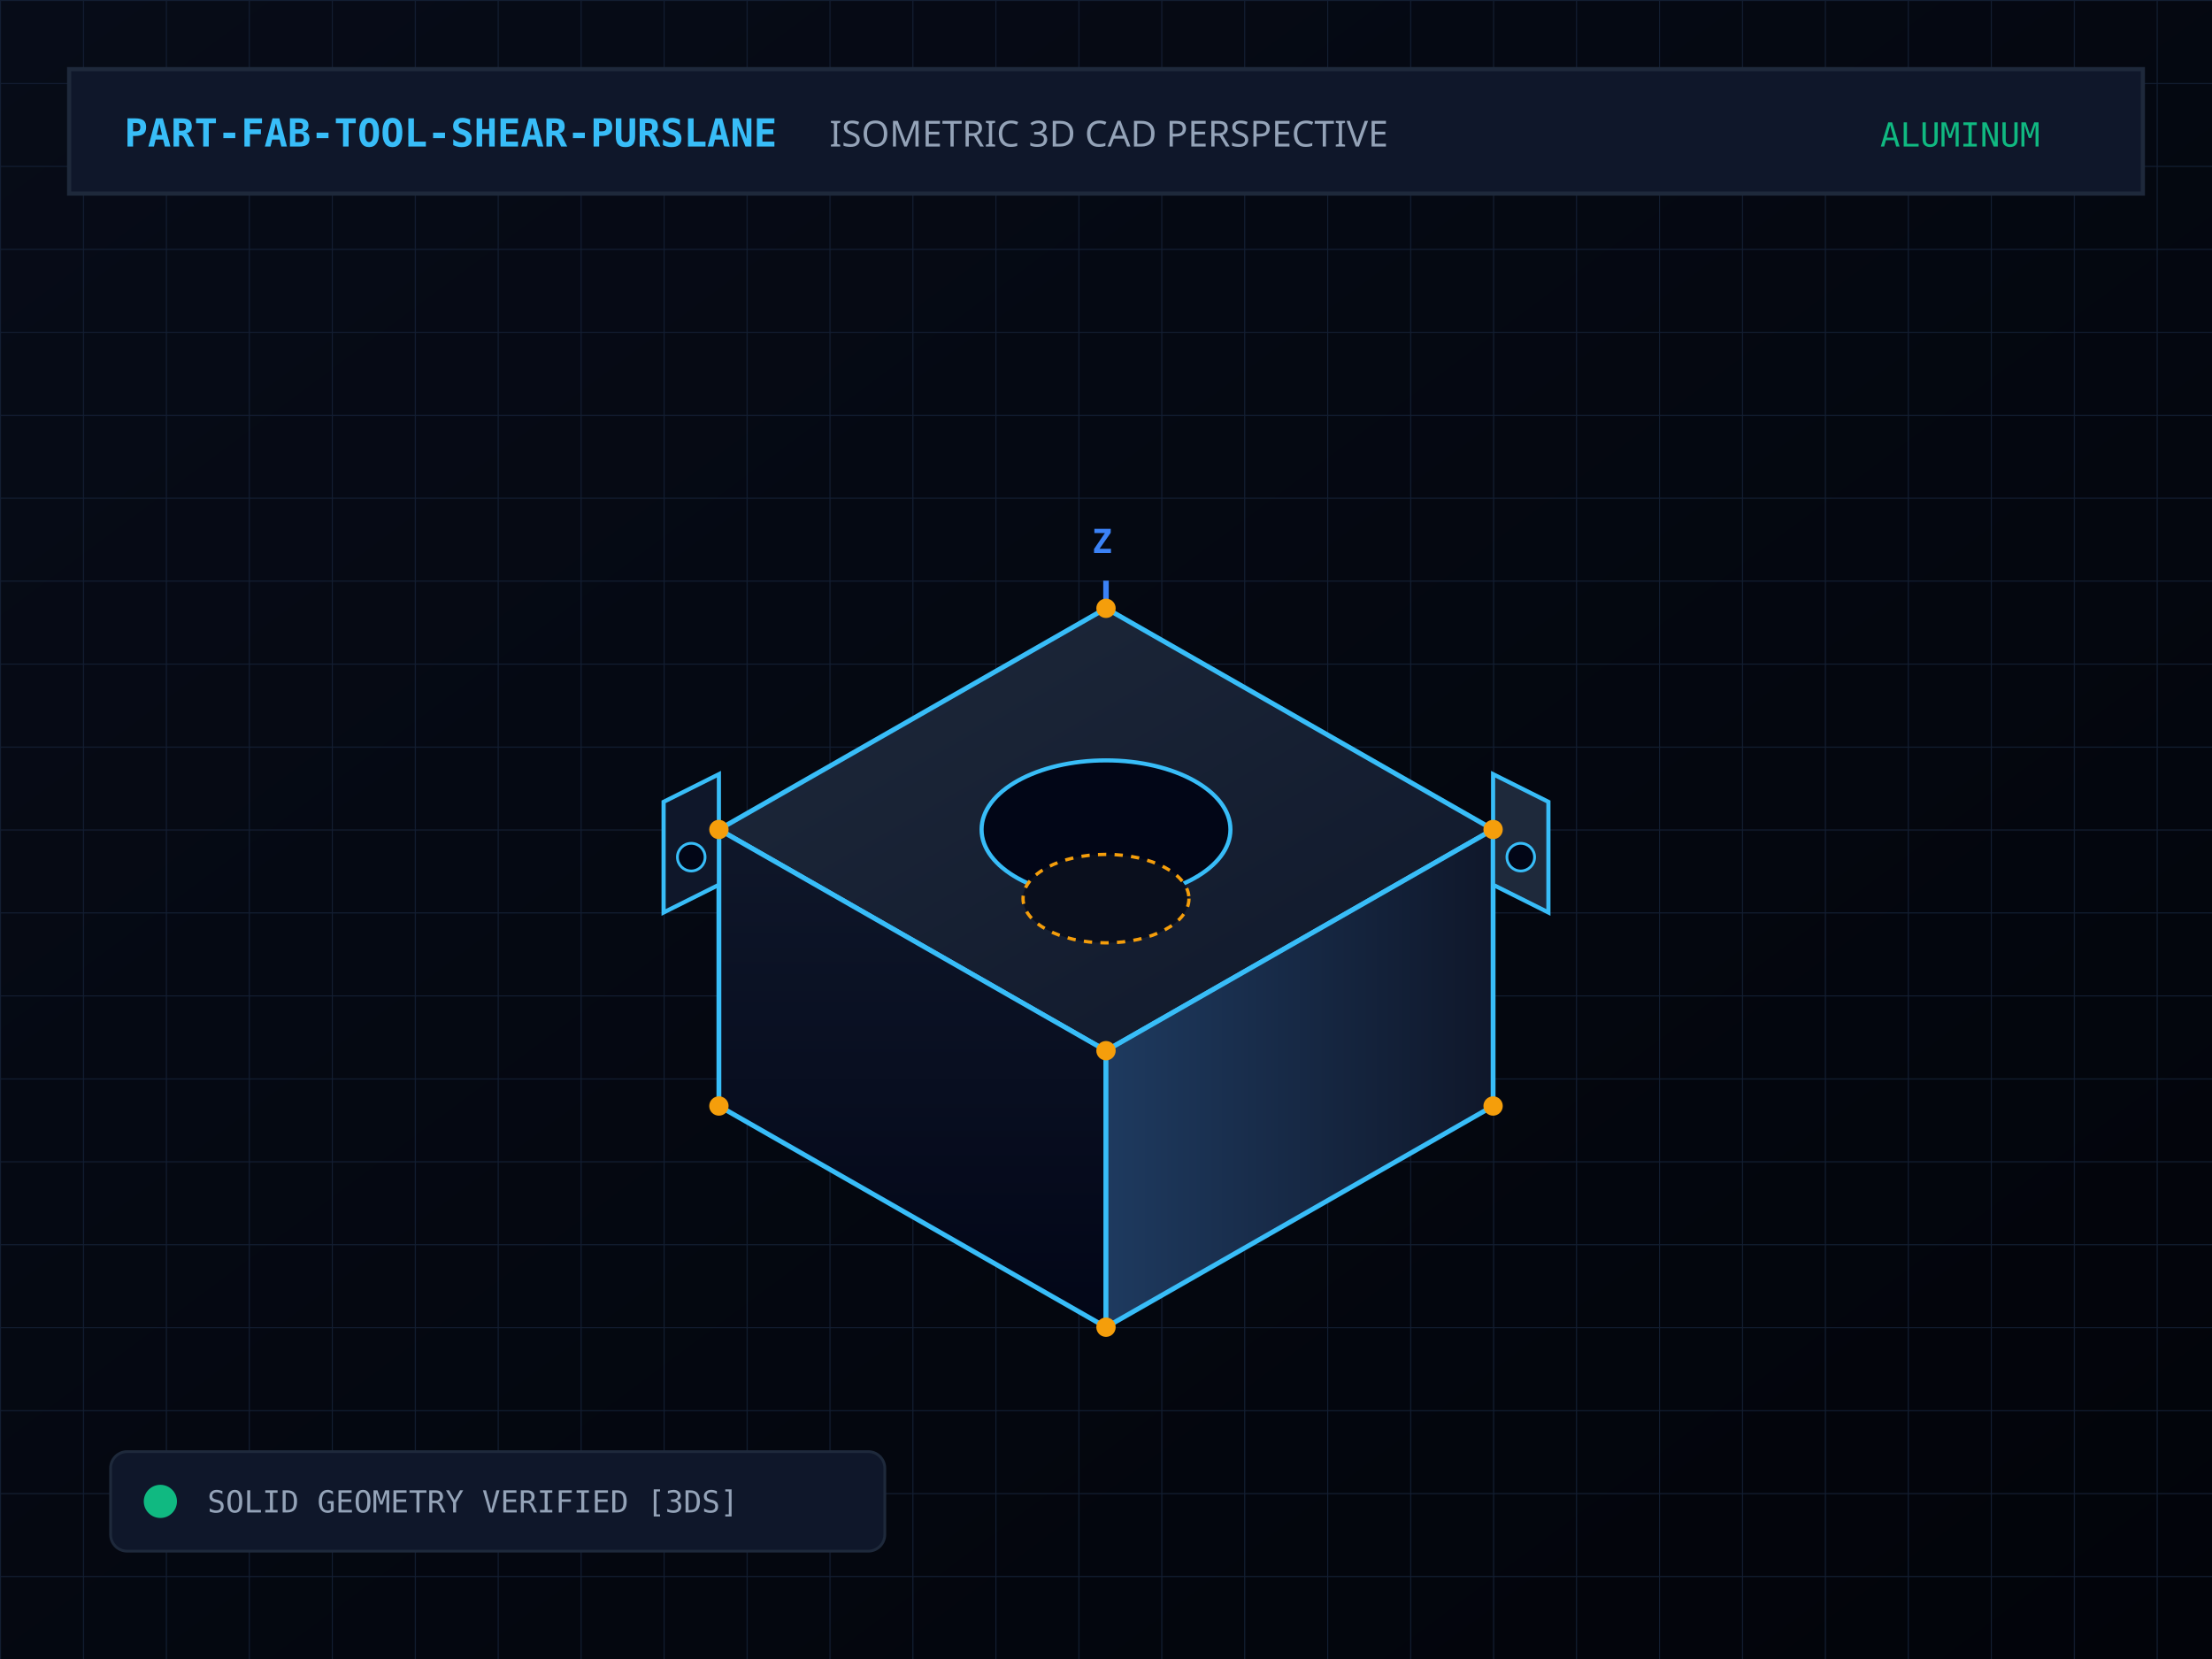
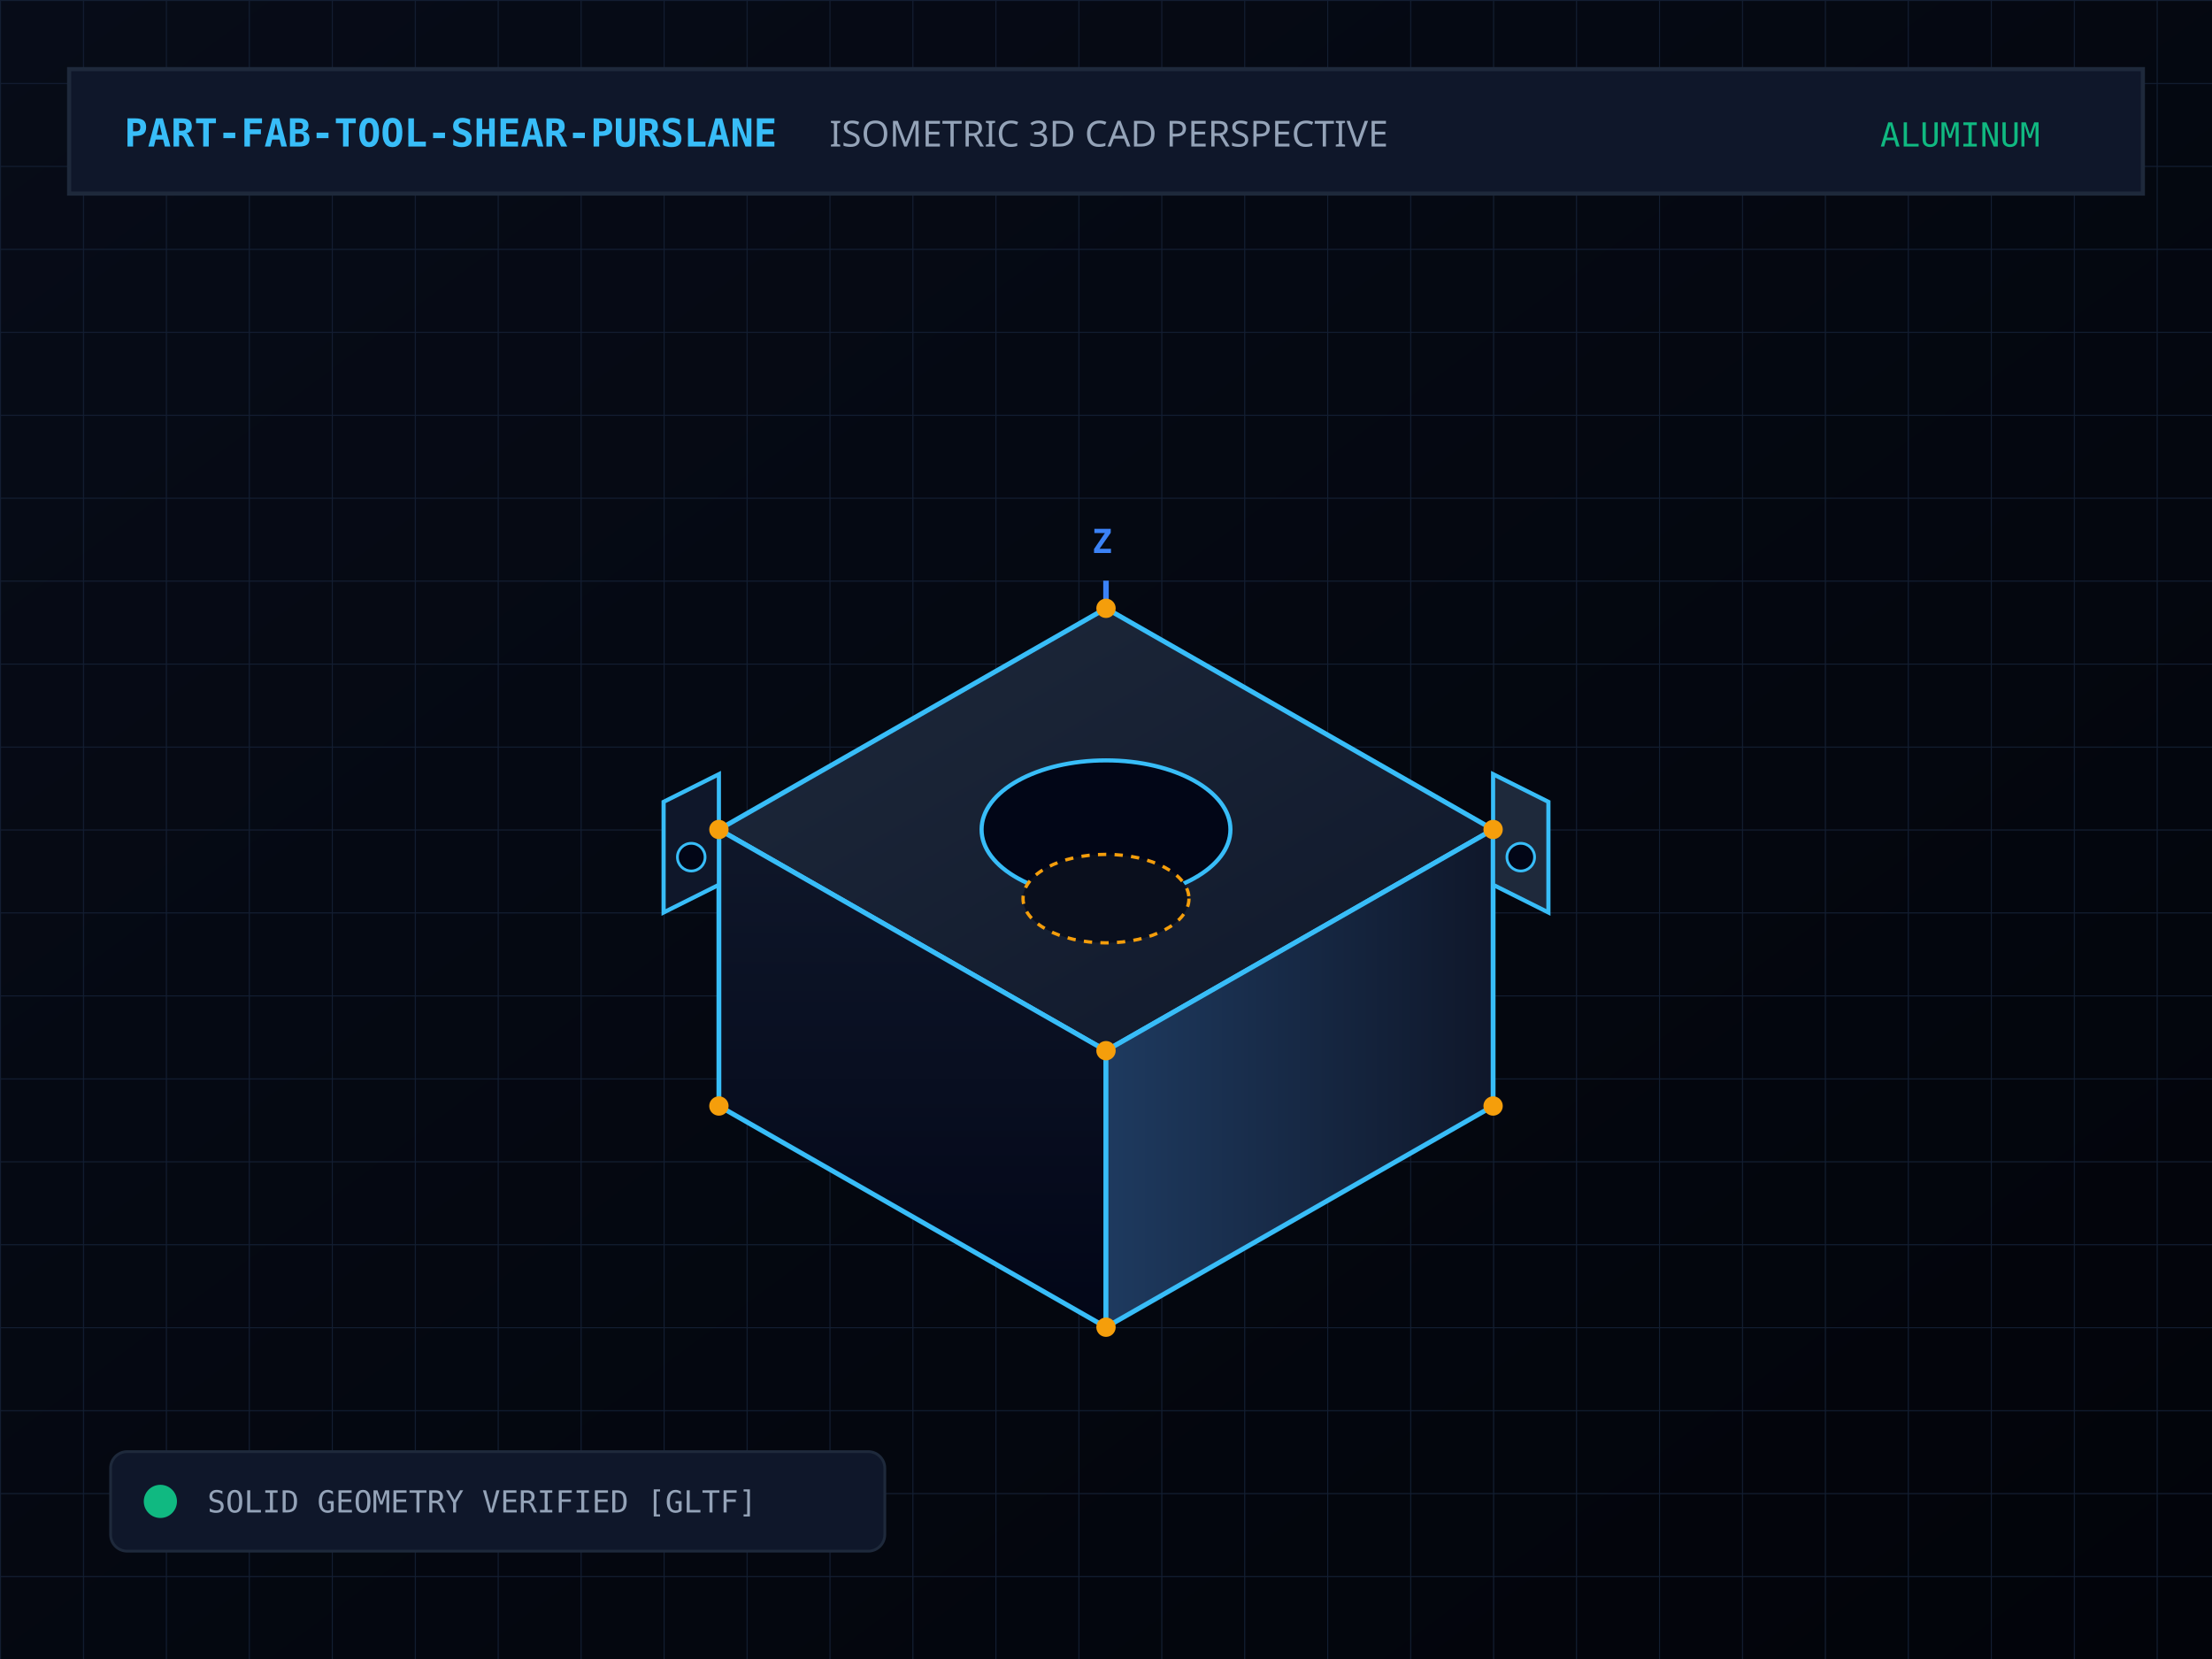
<svg xmlns="http://www.w3.org/2000/svg" viewBox="0 0 800 600" width="100%" height="100%">
  <defs>
    <linearGradient id="iso-bg" x1="0%" y1="0%" x2="100%" y2="100%">
      <stop offset="0%" stop-color="#070c18" />
      <stop offset="100%" stop-color="#02040a" />
    </linearGradient>
    <pattern id="iso-grid" width="30" height="30" patternUnits="userSpaceOnUse">
      <path d="M 30 0 L 0 0 0 30" fill="none" stroke="#131e32" stroke-width="0.75" />
    </pattern>
    <linearGradient id="face-top" x1="0%" y1="0%" x2="100%" y2="100%">
      <stop offset="0%" stop-color="#1e293b" />
      <stop offset="100%" stop-color="#0f172a" />
    </linearGradient>
    <linearGradient id="face-left" x1="0%" y1="0%" x2="0%" y2="100%">
      <stop offset="0%" stop-color="#0f172a" />
      <stop offset="100%" stop-color="#020617" />
    </linearGradient>
    <linearGradient id="face-right" x1="0%" y1="0%" x2="100%" y2="0%">
      <stop offset="0%" stop-color="#1e3a5f" />
      <stop offset="100%" stop-color="#0f172a" />
    </linearGradient>
  </defs>
  <rect width="100%" height="100%" fill="url(#iso-bg)" />
  <rect width="100%" height="100%" fill="url(#iso-grid)" />
  <rect x="25" y="25" width="750" height="45" fill="#0f172a" stroke="#1e293b" stroke-width="1.5" />
  <text x="45" y="53" font-family="monospace" font-size="14" font-weight="bold" fill="#38bdf8">PART-FAB-TOOL-SHEAR-PURSLANE</text>
  <text x="300" y="53" font-family="sans-serif" font-size="13" fill="#94a3b8">ISOMETRIC 3D CAD PERSPECTIVE</text>
  <text x="680" y="53" font-family="monospace" font-size="12" fill="#10b981">ALUMINUM</text>
  <g transform="translate(400, 310)">
    <line x1="0" y1="0" x2="-90" y2="52" stroke="#ef4444" stroke-width="2" />
    <text x="-105" y="60" font-family="monospace" font-size="12" font-weight="bold" fill="#ef4444">X</text>
    <line x1="0" y1="0" x2="90" y2="52" stroke="#10b981" stroke-width="2" />
    <text x="100" y="60" font-family="monospace" font-size="12" font-weight="bold" fill="#10b981">Y</text>
    <line x1="0" y1="0" x2="0" y2="-100" stroke="#3b82f6" stroke-width="2" />
    <text x="-5" y="-110" font-family="monospace" font-size="12" font-weight="bold" fill="#3b82f6">Z</text>
    <polygon points="0,-90 140,-10 0,70 -140,-10" fill="url(#face-top)" stroke="#38bdf8" stroke-width="1.75" />
    <polygon points="-140,-10 0,70 0,170 -140,90" fill="url(#face-left)" stroke="#38bdf8" stroke-width="1.75" />
    <polygon points="0,70 140,-10 140,90 0,170" fill="url(#face-right)" stroke="#38bdf8" stroke-width="1.75" />
    <ellipse cx="0" cy="-10" rx="45" ry="25" fill="#020617" stroke="#38bdf8" stroke-width="1.5" />
    <ellipse cx="0" cy="15" rx="30" ry="16" fill="#0a0f1d" stroke="#f59e0b" stroke-width="1.2" stroke-dasharray="3,3" />
    <polygon points="-160,-20 -140,-30 -140,10 -160,20" fill="#0f172a" stroke="#38bdf8" stroke-width="1.5" />
    <circle cx="-150" cy="0" r="5" fill="#020617" stroke="#38bdf8" stroke-width="1" />
    <polygon points="140,-30 160,-20 160,20 140,10" fill="#1e293b" stroke="#38bdf8" stroke-width="1.5" />
    <circle cx="150" cy="0" r="5" fill="#020617" stroke="#38bdf8" stroke-width="1" />
    <circle cx="0" cy="70" r="3.5" fill="#f59e0b" />
    <circle cx="-140" cy="-10" r="3.5" fill="#f59e0b" />
    <circle cx="140" cy="-10" r="3.5" fill="#f59e0b" />
    <circle cx="0" cy="-90" r="3.5" fill="#f59e0b" />
    <circle cx="0" cy="170" r="3.5" fill="#f59e0b" />
    <circle cx="-140" cy="90" r="3.5" fill="#f59e0b" />
    <circle cx="140" cy="90" r="3.5" fill="#f59e0b" />
  </g>
  <rect x="40" y="525" width="280" height="36" rx="6" fill="#0f172a" stroke="#1e293b" stroke-width="1" />
  <circle cx="58" cy="543" r="6" fill="#10b981" />
-   <text x="75" y="547" font-family="monospace" font-size="11" fill="#94a3b8">SOLID GEOMETRY VERIFIED [3DS]</text>
+   <text x="75" y="547" font-family="monospace" font-size="11" fill="#94a3b8">SOLID GEOMETRY VERIFIED [GLTF]</text>
</svg>
